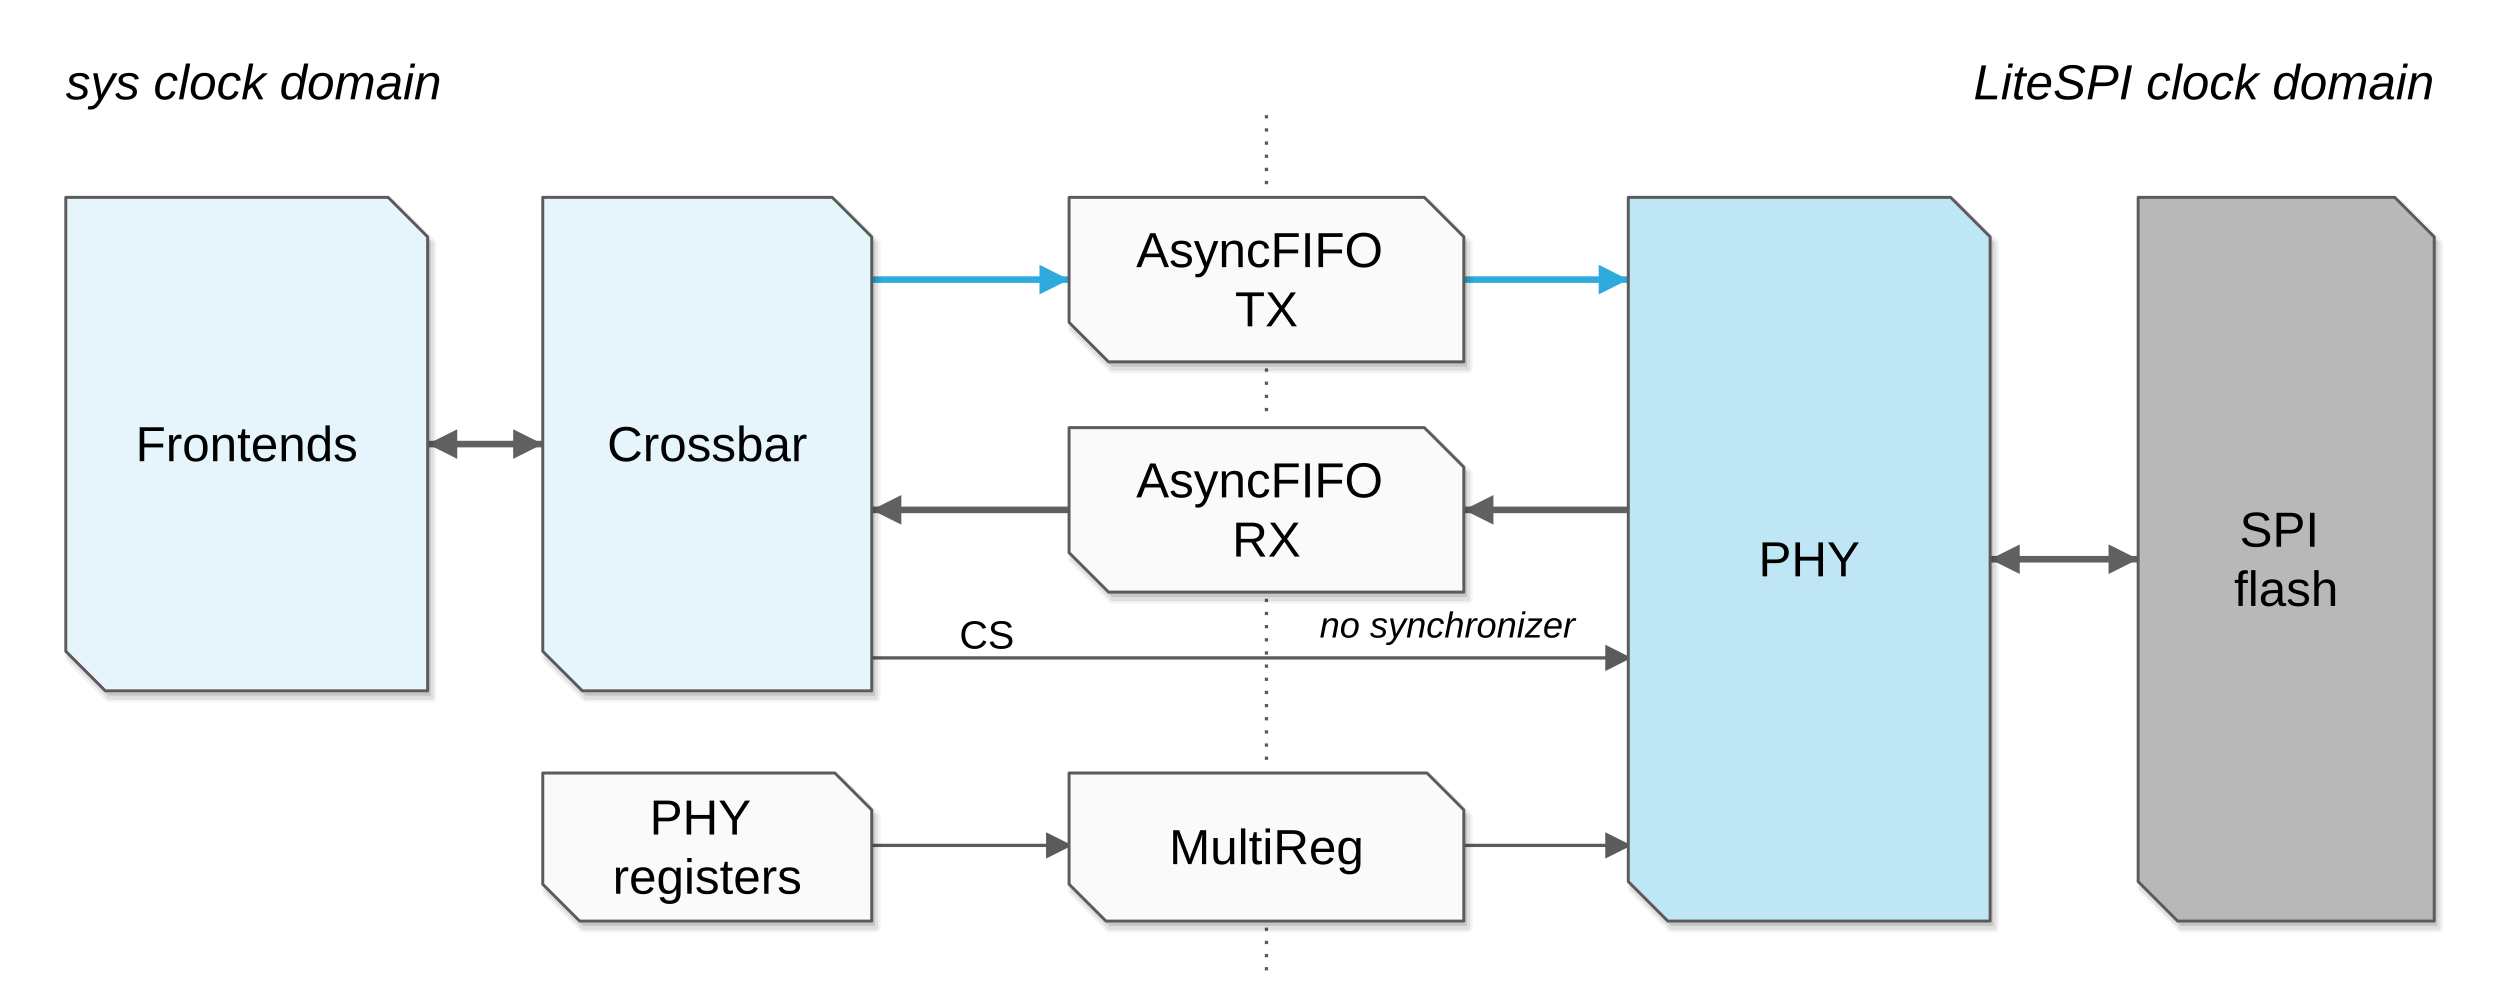
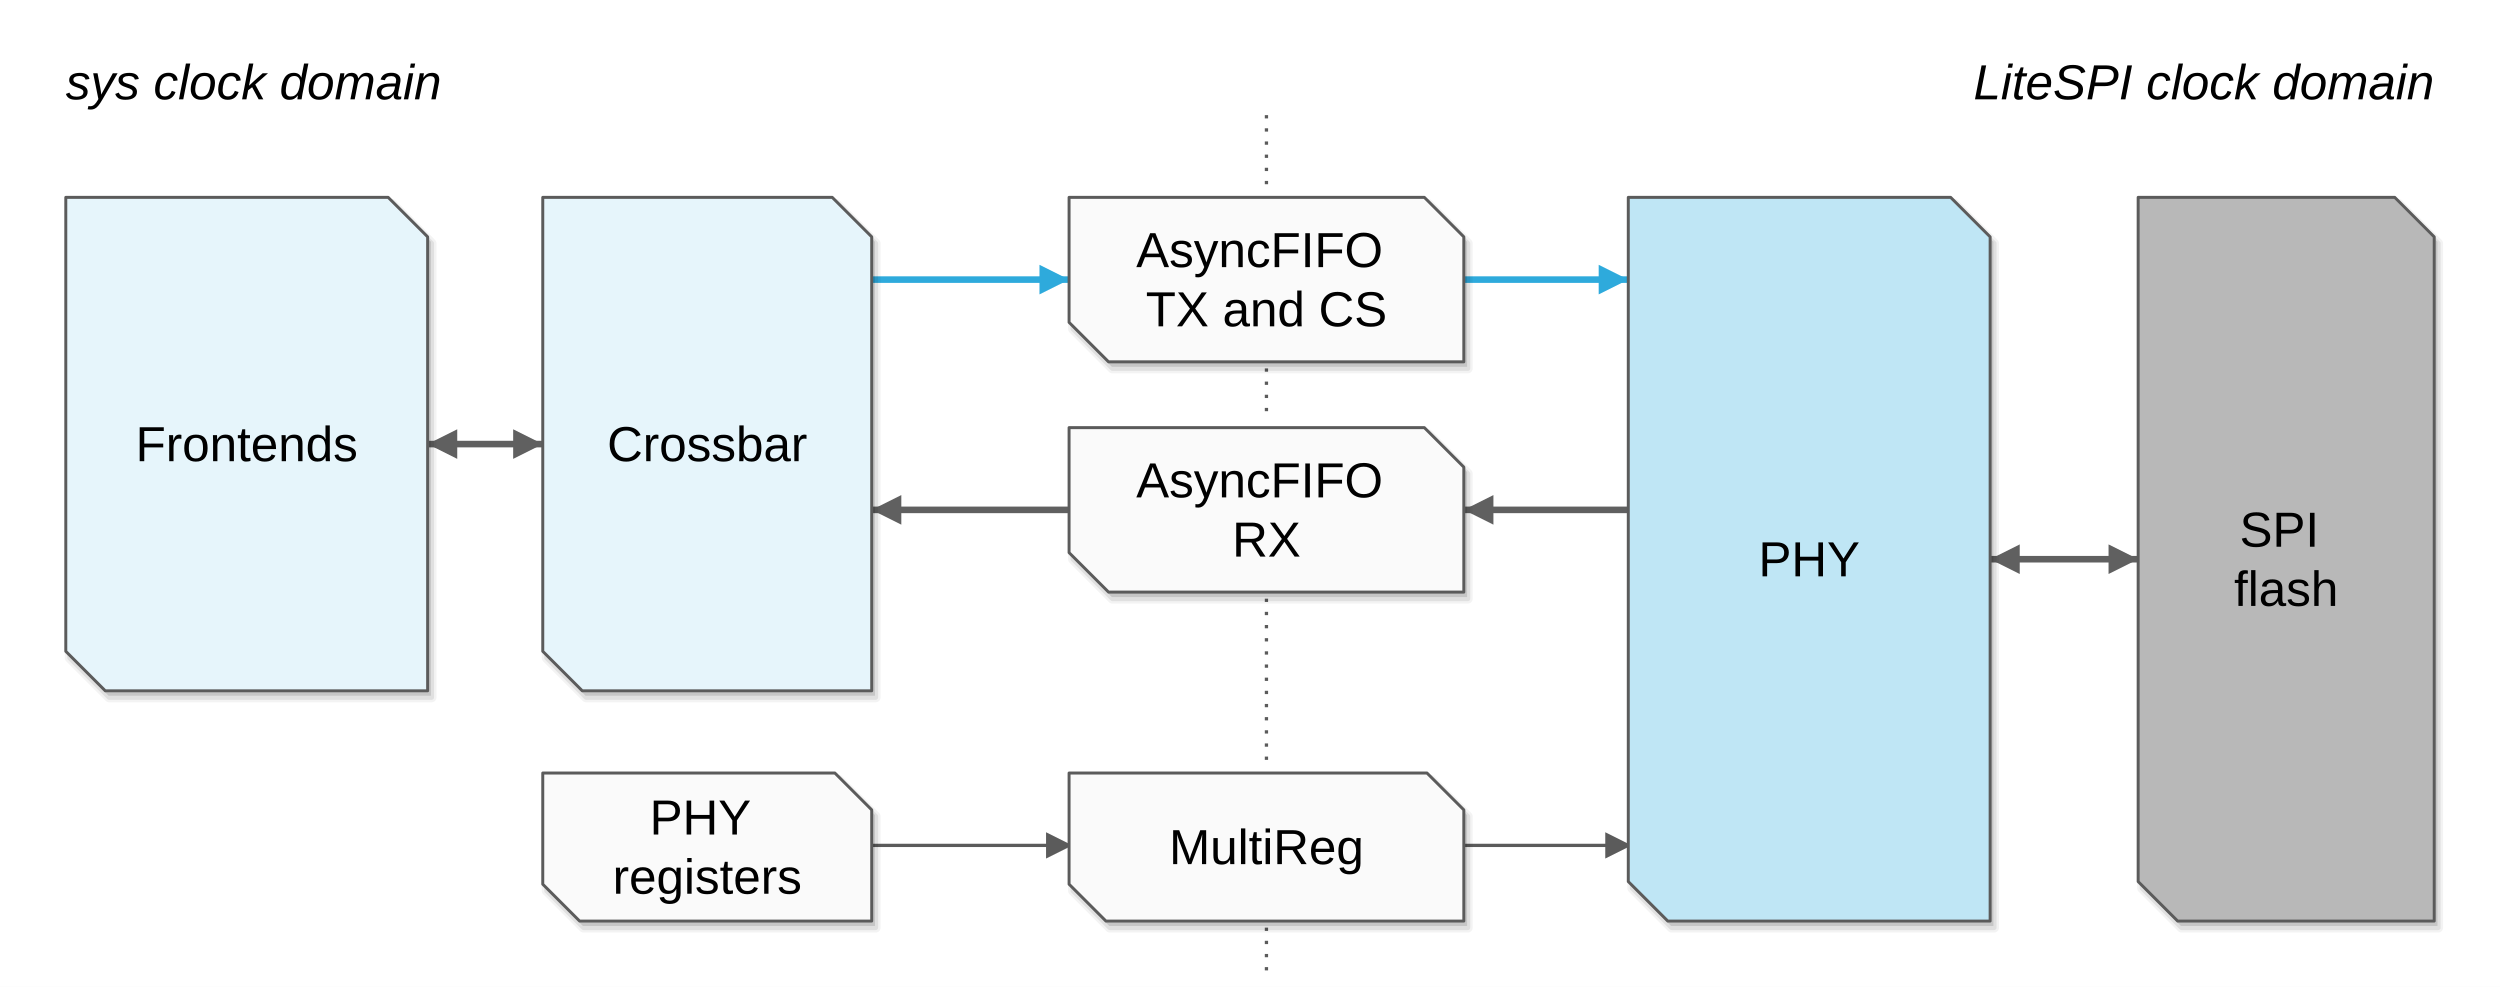
<svg xmlns="http://www.w3.org/2000/svg" width="760" height="300" viewBox="0 0 760 300">
  <defs>
    <marker id="arrow-ctrl" markerUnits="userSpaceOnUse" markerWidth="8" markerHeight="8" refX="7" refY="4" orient="auto">
      <path d="M0,0 L8,4 L0,8 Z" fill="#5b5b5b" />
    </marker>
    <marker id="arrow-ctrl-rev" markerUnits="userSpaceOnUse" markerWidth="8" markerHeight="8" refX="1" refY="4" orient="auto">
      <path d="M8,0 L0,4 L8,8 Z" fill="#5b5b5b" />
    </marker>
    <marker id="arrow-stream" markerUnits="userSpaceOnUse" markerWidth="9" markerHeight="9" refX="9" refY="4.5" orient="auto">
      <path d="M0,0 L9,4.5 L0,9 Z" fill="#606060" />
    </marker>
    <marker id="arrow-accent" markerUnits="userSpaceOnUse" markerWidth="9" markerHeight="9" refX="9" refY="4.5" orient="auto">
      <path d="M0,0 L9,4.5 L0,9 Z" fill="#2eaadc" />
    </marker>
    <marker id="arrow-accent-rev" markerUnits="userSpaceOnUse" markerWidth="9" markerHeight="9" refX="0" refY="4.5" orient="auto">
      <path d="M9,0 L0,4.5 L9,9 Z" fill="#2eaadc" />
    </marker>
    <marker id="arrow-stream-rev" markerUnits="userSpaceOnUse" markerWidth="9" markerHeight="9" refX="0" refY="4.5" orient="auto">
      <path d="M9,0 L0,4.5 L9,9 Z" fill="#606060" />
    </marker>
  </defs>
  <rect width="100%" height="100%" fill="#ffffff" />
  <polyline points="130,135 165,135" fill="none" stroke="#606060" stroke-width="2.0" marker-end="url(#arrow-stream)" marker-start="url(#arrow-stream-rev)" />
  <polyline points="265,85 325,85" fill="none" stroke="#2eaadc" stroke-width="2.0" marker-end="url(#arrow-accent)" />
  <polyline points="445,85 495,85" fill="none" stroke="#2eaadc" stroke-width="2.0" marker-end="url(#arrow-accent)" />
  <polyline points="495,155 445,155" fill="none" stroke="#606060" stroke-width="2.0" marker-end="url(#arrow-stream)" />
  <polyline points="325,155 265,155" fill="none" stroke="#606060" stroke-width="2.0" marker-end="url(#arrow-stream)" />
-   <polyline points="265,200 495,200" fill="none" stroke="#5b5b5b" stroke-width="1.0" marker-end="url(#arrow-ctrl)" />
-   <text x="300" y="193" font-family="Carlito, Calibri, 'Liberation Sans', Arial, sans-serif" font-size="12" fill="#000000" text-anchor="middle" dominant-baseline="central">
-     <tspan x="300" dy="0">CS</tspan>
-   </text>
  <polyline points="265,257 325,257" fill="none" stroke="#5b5b5b" stroke-width="1.0" marker-end="url(#arrow-ctrl)" />
  <polyline points="445,257 495,257" fill="none" stroke="#5b5b5b" stroke-width="1.0" marker-end="url(#arrow-ctrl)" />
  <polyline points="605,170 650,170" fill="none" stroke="#606060" stroke-width="2.0" marker-end="url(#arrow-stream)" marker-start="url(#arrow-stream-rev)" />
  <polyline points="385,35 385,58" fill="none" stroke="#5b5b5b" stroke-width="1.0" stroke-dasharray="1,3" />
  <polyline points="385,112 385,128" fill="none" stroke="#5b5b5b" stroke-width="1.0" stroke-dasharray="1,3" />
  <polyline points="385,182 385,232" fill="none" stroke="#5b5b5b" stroke-width="1.0" stroke-dasharray="1,3" />
  <polyline points="385,282 385,298" fill="none" stroke="#5b5b5b" stroke-width="1.0" stroke-dasharray="1,3" />
  <g fill="#000000" stroke="#000000" stroke-width="3.0" opacity="0.05" stroke-linejoin="round" aria-hidden="true">
    <path d="M21.2,62 L119.2,62 L131.2,74 L131.2,212 Q131.2,212 131.2,212 L33.2,212 L21.2,200 L21.2,62 Q21.2,62 21.2,62 Z" />
  </g>
  <g fill="#000000" stroke="#000000" stroke-width="1.5" opacity="0.08" stroke-linejoin="round" aria-hidden="true">
    <path d="M21.2,62 L119.2,62 L131.2,74 L131.2,212 Q131.2,212 131.2,212 L33.2,212 L21.2,200 L21.2,62 Q21.2,62 21.2,62 Z" />
  </g>
  <g fill="#000000" stroke="#000000" stroke-width="0" opacity="0.12" stroke-linejoin="round" aria-hidden="true">
    <path d="M21,61.5 L119,61.5 L131,73.5 L131,211.5 Q131,211.5 131,211.5 L33,211.5 L21,199.5 L21,61.5 Q21,61.5 21,61.5 Z" />
  </g>
  <g fill="#e6f5fb" stroke="#5b5b5b" stroke-width="0.9" stroke-linejoin="round">
    <path d="M20,60 L118,60 L130,72 L130,210 Q130,210 130,210 L32,210 L20,198 L20,60 Q20,60 20,60 Z" />
  </g>
  <text x="75" y="135" font-family="Carlito, Calibri, 'Liberation Sans', Arial, sans-serif" font-size="15" fill="#000000" text-anchor="middle" dominant-baseline="central">
    <tspan x="75" dy="0">Frontends</tspan>
  </text>
  <g fill="#000000" stroke="#000000" stroke-width="3.0" opacity="0.05" stroke-linejoin="round" aria-hidden="true">
    <path d="M166.2,62 L254.2,62 L266.2,74 L266.2,212 Q266.2,212 266.2,212 L178.2,212 L166.2,200 L166.2,62 Q166.2,62 166.2,62 Z" />
  </g>
  <g fill="#000000" stroke="#000000" stroke-width="1.5" opacity="0.08" stroke-linejoin="round" aria-hidden="true">
    <path d="M166.2,62 L254.2,62 L266.2,74 L266.2,212 Q266.2,212 266.2,212 L178.2,212 L166.2,200 L166.2,62 Q166.2,62 166.2,62 Z" />
  </g>
  <g fill="#000000" stroke="#000000" stroke-width="0" opacity="0.12" stroke-linejoin="round" aria-hidden="true">
    <path d="M166,61.5 L254,61.5 L266,73.5 L266,211.5 Q266,211.5 266,211.5 L178,211.5 L166,199.5 L166,61.5 Q166,61.5 166,61.5 Z" />
  </g>
  <g fill="#e6f5fb" stroke="#5b5b5b" stroke-width="0.9" stroke-linejoin="round">
    <path d="M165,60 L253,60 L265,72 L265,210 Q265,210 265,210 L177,210 L165,198 L165,60 Q165,60 165,60 Z" />
  </g>
  <text x="215" y="135" font-family="Carlito, Calibri, 'Liberation Sans', Arial, sans-serif" font-size="15" fill="#000000" text-anchor="middle" dominant-baseline="central">
    <tspan x="215" dy="0">Crossbar</tspan>
  </text>
  <g fill="#000000" stroke="#000000" stroke-width="3.0" opacity="0.05" stroke-linejoin="round" aria-hidden="true">
    <path d="M326.2,62 L434.2,62 L446.2,74 L446.2,112 Q446.2,112 446.2,112 L338.2,112 L326.2,100 L326.2,62 Q326.2,62 326.2,62 Z" />
  </g>
  <g fill="#000000" stroke="#000000" stroke-width="1.5" opacity="0.08" stroke-linejoin="round" aria-hidden="true">
    <path d="M326.2,62 L434.2,62 L446.2,74 L446.2,112 Q446.2,112 446.2,112 L338.2,112 L326.2,100 L326.2,62 Q326.2,62 326.2,62 Z" />
  </g>
  <g fill="#000000" stroke="#000000" stroke-width="0" opacity="0.12" stroke-linejoin="round" aria-hidden="true">
    <path d="M326,61.5 L434,61.5 L446,73.5 L446,111.5 Q446,111.5 446,111.5 L338,111.5 L326,99.5 L326,61.5 Q326,61.5 326,61.5 Z" />
  </g>
  <g fill="#fafafa" stroke="#5b5b5b" stroke-width="0.9" stroke-linejoin="round">
    <path d="M325,60 L433,60 L445,72 L445,110 Q445,110 445,110 L337,110 L325,98 L325,60 Q325,60 325,60 Z" />
  </g>
  <text x="385" y="76" font-family="Carlito, Calibri, 'Liberation Sans', Arial, sans-serif" font-size="15" fill="#000000" text-anchor="middle" dominant-baseline="central">
    <tspan x="385" dy="0">AsyncFIFO</tspan>
-     <tspan x="385" dy="18">TX</tspan>
+     <tspan x="385" dy="18">TX and CS</tspan>
  </text>
  <g fill="#000000" stroke="#000000" stroke-width="3.0" opacity="0.05" stroke-linejoin="round" aria-hidden="true">
    <path d="M326.2,132 L434.2,132 L446.2,144 L446.2,182 Q446.2,182 446.2,182 L338.2,182 L326.2,170 L326.2,132 Q326.2,132 326.2,132 Z" />
  </g>
  <g fill="#000000" stroke="#000000" stroke-width="1.5" opacity="0.08" stroke-linejoin="round" aria-hidden="true">
    <path d="M326.2,132 L434.2,132 L446.2,144 L446.2,182 Q446.2,182 446.2,182 L338.2,182 L326.2,170 L326.2,132 Q326.2,132 326.2,132 Z" />
  </g>
  <g fill="#000000" stroke="#000000" stroke-width="0" opacity="0.12" stroke-linejoin="round" aria-hidden="true">
    <path d="M326,131.5 L434,131.5 L446,143.5 L446,181.5 Q446,181.5 446,181.5 L338,181.5 L326,169.5 L326,131.5 Q326,131.5 326,131.5 Z" />
  </g>
  <g fill="#fafafa" stroke="#5b5b5b" stroke-width="0.9" stroke-linejoin="round">
    <path d="M325,130 L433,130 L445,142 L445,180 Q445,180 445,180 L337,180 L325,168 L325,130 Q325,130 325,130 Z" />
  </g>
  <text x="385" y="146" font-family="Carlito, Calibri, 'Liberation Sans', Arial, sans-serif" font-size="15" fill="#000000" text-anchor="middle" dominant-baseline="central">
    <tspan x="385" dy="0">AsyncFIFO</tspan>
    <tspan x="385" dy="18">RX</tspan>
  </text>
  <g fill="#000000" stroke="#000000" stroke-width="3.0" opacity="0.05" stroke-linejoin="round" aria-hidden="true">
    <path d="M166.2,237 L254.9,237 L266.2,248.2 L266.2,282 Q266.2,282 266.2,282 L177.4,282 L166.2,270.8 L166.2,237 Q166.2,237 166.2,237 Z" />
  </g>
  <g fill="#000000" stroke="#000000" stroke-width="1.5" opacity="0.08" stroke-linejoin="round" aria-hidden="true">
    <path d="M166.2,237 L254.9,237 L266.2,248.2 L266.2,282 Q266.2,282 266.2,282 L177.4,282 L166.2,270.8 L166.2,237 Q166.2,237 166.2,237 Z" />
  </g>
  <g fill="#000000" stroke="#000000" stroke-width="0" opacity="0.12" stroke-linejoin="round" aria-hidden="true">
    <path d="M166,236.5 L254.8,236.5 L266,247.8 L266,281.5 Q266,281.5 266,281.5 L177.2,281.5 L166,270.2 L166,236.5 Q166,236.5 166,236.5 Z" />
  </g>
  <g fill="#fafafa" stroke="#5b5b5b" stroke-width="0.9" stroke-linejoin="round">
    <path d="M165,235 L253.8,235 L265,246.2 L265,280 Q265,280 265,280 L176.2,280 L165,268.8 L165,235 Q165,235 165,235 Z" />
  </g>
  <text x="215" y="248.5" font-family="Carlito, Calibri, 'Liberation Sans', Arial, sans-serif" font-size="15" fill="#000000" text-anchor="middle" dominant-baseline="central">
    <tspan x="215" dy="0">PHY</tspan>
    <tspan x="215" dy="18">registers</tspan>
  </text>
  <g fill="#000000" stroke="#000000" stroke-width="3.0" opacity="0.05" stroke-linejoin="round" aria-hidden="true">
    <path d="M326.2,237 L434.9,237 L446.2,248.2 L446.2,282 Q446.2,282 446.2,282 L337.4,282 L326.2,270.8 L326.2,237 Q326.2,237 326.2,237 Z" />
  </g>
  <g fill="#000000" stroke="#000000" stroke-width="1.5" opacity="0.08" stroke-linejoin="round" aria-hidden="true">
    <path d="M326.2,237 L434.9,237 L446.2,248.2 L446.2,282 Q446.2,282 446.2,282 L337.4,282 L326.2,270.8 L326.2,237 Q326.2,237 326.2,237 Z" />
  </g>
  <g fill="#000000" stroke="#000000" stroke-width="0" opacity="0.12" stroke-linejoin="round" aria-hidden="true">
    <path d="M326,236.5 L434.8,236.5 L446,247.8 L446,281.5 Q446,281.5 446,281.5 L337.2,281.5 L326,270.2 L326,236.5 Q326,236.5 326,236.5 Z" />
  </g>
  <g fill="#fafafa" stroke="#5b5b5b" stroke-width="0.9" stroke-linejoin="round">
    <path d="M325,235 L433.8,235 L445,246.2 L445,280 Q445,280 445,280 L336.2,280 L325,268.8 L325,235 Q325,235 325,235 Z" />
  </g>
  <text x="385" y="257.5" font-family="Carlito, Calibri, 'Liberation Sans', Arial, sans-serif" font-size="15" fill="#000000" text-anchor="middle" dominant-baseline="central">
    <tspan x="385" dy="0">MultiReg</tspan>
  </text>
  <g fill="#000000" stroke="#000000" stroke-width="3.0" opacity="0.05" stroke-linejoin="round" aria-hidden="true">
    <path d="M496.2,62 L594.2,62 L606.2,74 L606.2,282 Q606.2,282 606.2,282 L508.2,282 L496.2,270 L496.2,62 Q496.2,62 496.2,62 Z" />
  </g>
  <g fill="#000000" stroke="#000000" stroke-width="1.5" opacity="0.08" stroke-linejoin="round" aria-hidden="true">
    <path d="M496.2,62 L594.2,62 L606.2,74 L606.2,282 Q606.2,282 606.2,282 L508.2,282 L496.2,270 L496.2,62 Q496.2,62 496.2,62 Z" />
  </g>
  <g fill="#000000" stroke="#000000" stroke-width="0" opacity="0.12" stroke-linejoin="round" aria-hidden="true">
    <path d="M496,61.5 L594,61.5 L606,73.5 L606,281.5 Q606,281.5 606,281.5 L508,281.5 L496,269.5 L496,61.5 Q496,61.5 496,61.5 Z" />
  </g>
  <g fill="#bfe6f5" stroke="#5b5b5b" stroke-width="0.9" stroke-linejoin="round">
    <path d="M495,60 L593,60 L605,72 L605,280 Q605,280 605,280 L507,280 L495,268 L495,60 Q495,60 495,60 Z" />
  </g>
  <text x="550" y="170" font-family="Carlito, Calibri, 'Liberation Sans', Arial, sans-serif" font-size="15" fill="#000000" text-anchor="middle" dominant-baseline="central">
    <tspan x="550" dy="0">PHY</tspan>
  </text>
  <g fill="#000000" stroke="#000000" stroke-width="3.0" opacity="0.05" stroke-linejoin="round" aria-hidden="true">
    <path d="M651.2,62 L729.2,62 L741.2,74 L741.2,282 Q741.2,282 741.2,282 L663.2,282 L651.2,270 L651.2,62 Q651.2,62 651.2,62 Z" />
  </g>
  <g fill="#000000" stroke="#000000" stroke-width="1.5" opacity="0.08" stroke-linejoin="round" aria-hidden="true">
    <path d="M651.2,62 L729.2,62 L741.2,74 L741.2,282 Q741.2,282 741.2,282 L663.2,282 L651.2,270 L651.2,62 Q651.2,62 651.2,62 Z" />
  </g>
  <g fill="#000000" stroke="#000000" stroke-width="0" opacity="0.12" stroke-linejoin="round" aria-hidden="true">
    <path d="M651,61.5 L729,61.5 L741,73.5 L741,281.5 Q741,281.5 741,281.5 L663,281.5 L651,269.5 L651,61.5 Q651,61.5 651,61.5 Z" />
  </g>
  <g fill="#b8b8b8" stroke="#5b5b5b" stroke-width="0.9" stroke-linejoin="round">
    <path d="M650,60 L728,60 L740,72 L740,280 Q740,280 740,280 L662,280 L650,268 L650,60 Q650,60 650,60 Z" />
  </g>
  <text x="695" y="161" font-family="Carlito, Calibri, 'Liberation Sans', Arial, sans-serif" font-size="15" fill="#000000" text-anchor="middle" dominant-baseline="central">
    <tspan x="695" dy="0">SPI</tspan>
    <tspan x="695" dy="18">flash</tspan>
  </text>
  <text x="20" y="25" font-family="Carlito, Calibri, 'Liberation Sans', Arial, sans-serif" font-size="15" fill="#000000" text-anchor="start" font-style="italic" dominant-baseline="central">
    <tspan x="20" dy="0">sys clock domain</tspan>
  </text>
  <text x="740" y="25" font-family="Carlito, Calibri, 'Liberation Sans', Arial, sans-serif" font-size="15" fill="#000000" text-anchor="end" font-style="italic" dominant-baseline="central">
    <tspan x="740" dy="0">LiteSPI clock domain</tspan>
  </text>
-   <text x="440" y="190" font-family="Carlito, Calibri, 'Liberation Sans', Arial, sans-serif" font-size="11" fill="#000000" text-anchor="middle" font-style="italic" dominant-baseline="central">
-     <tspan x="440" dy="0">no synchronizer</tspan>
-   </text>
</svg>
